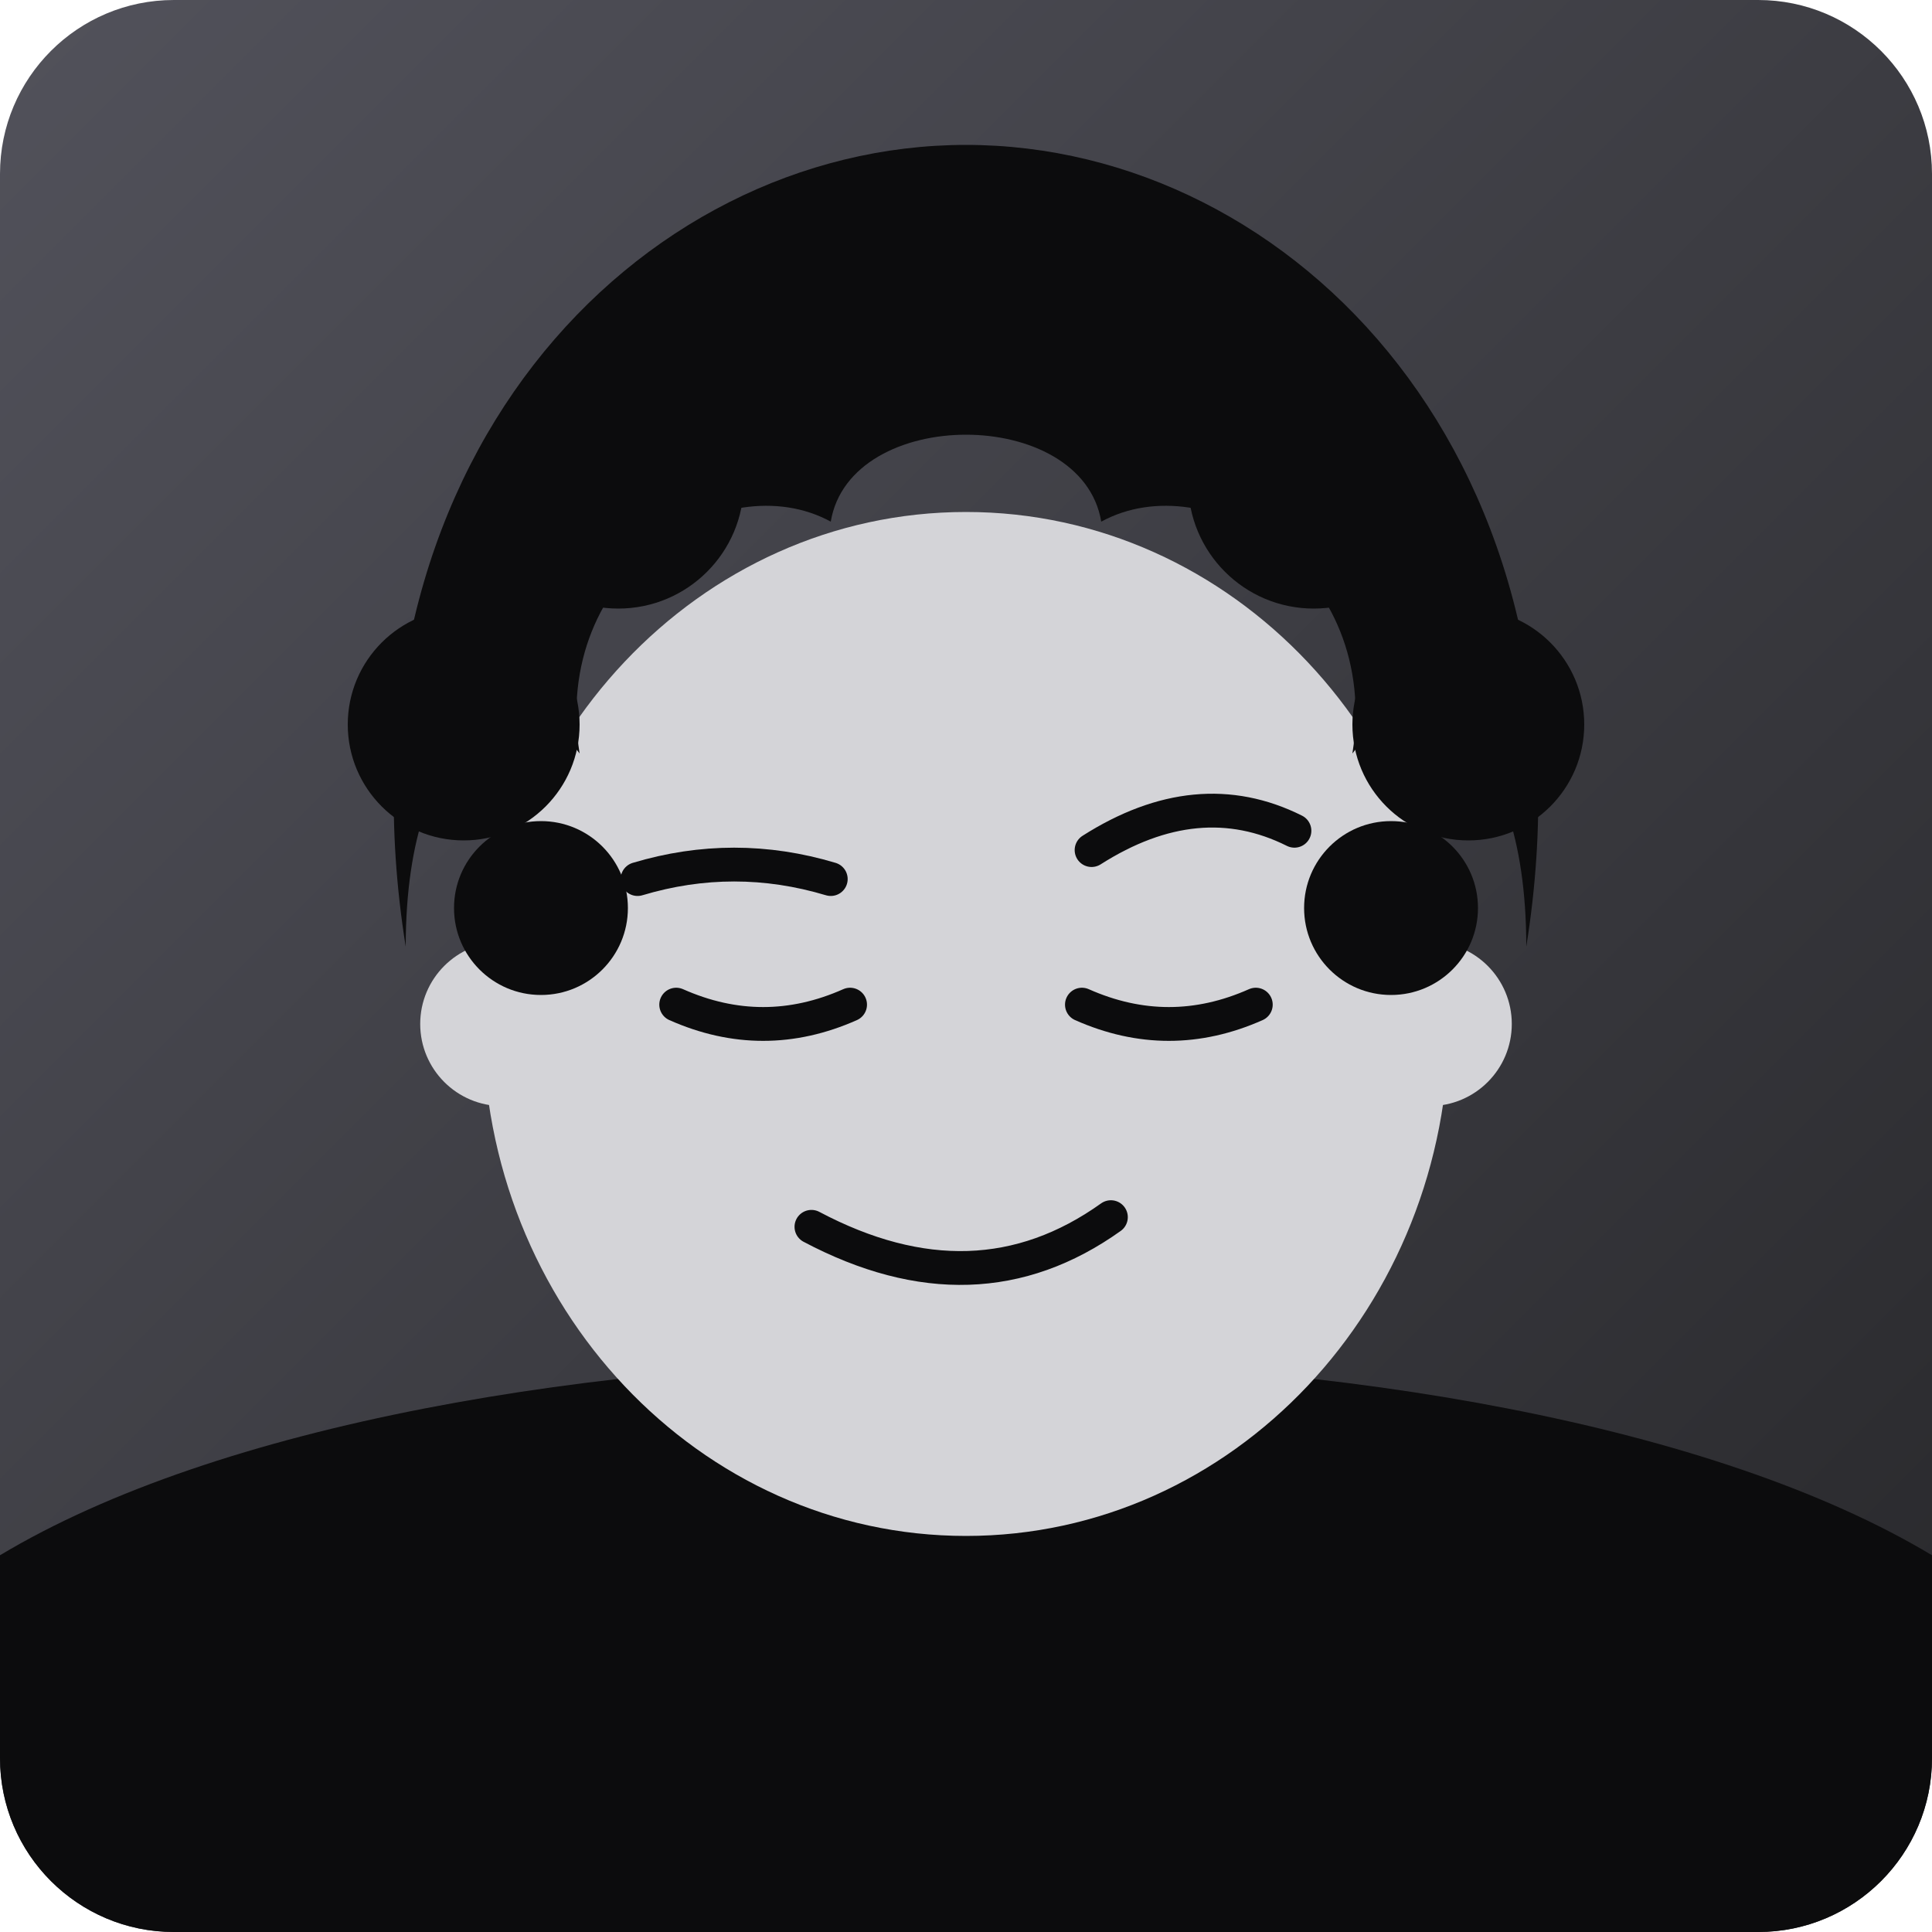
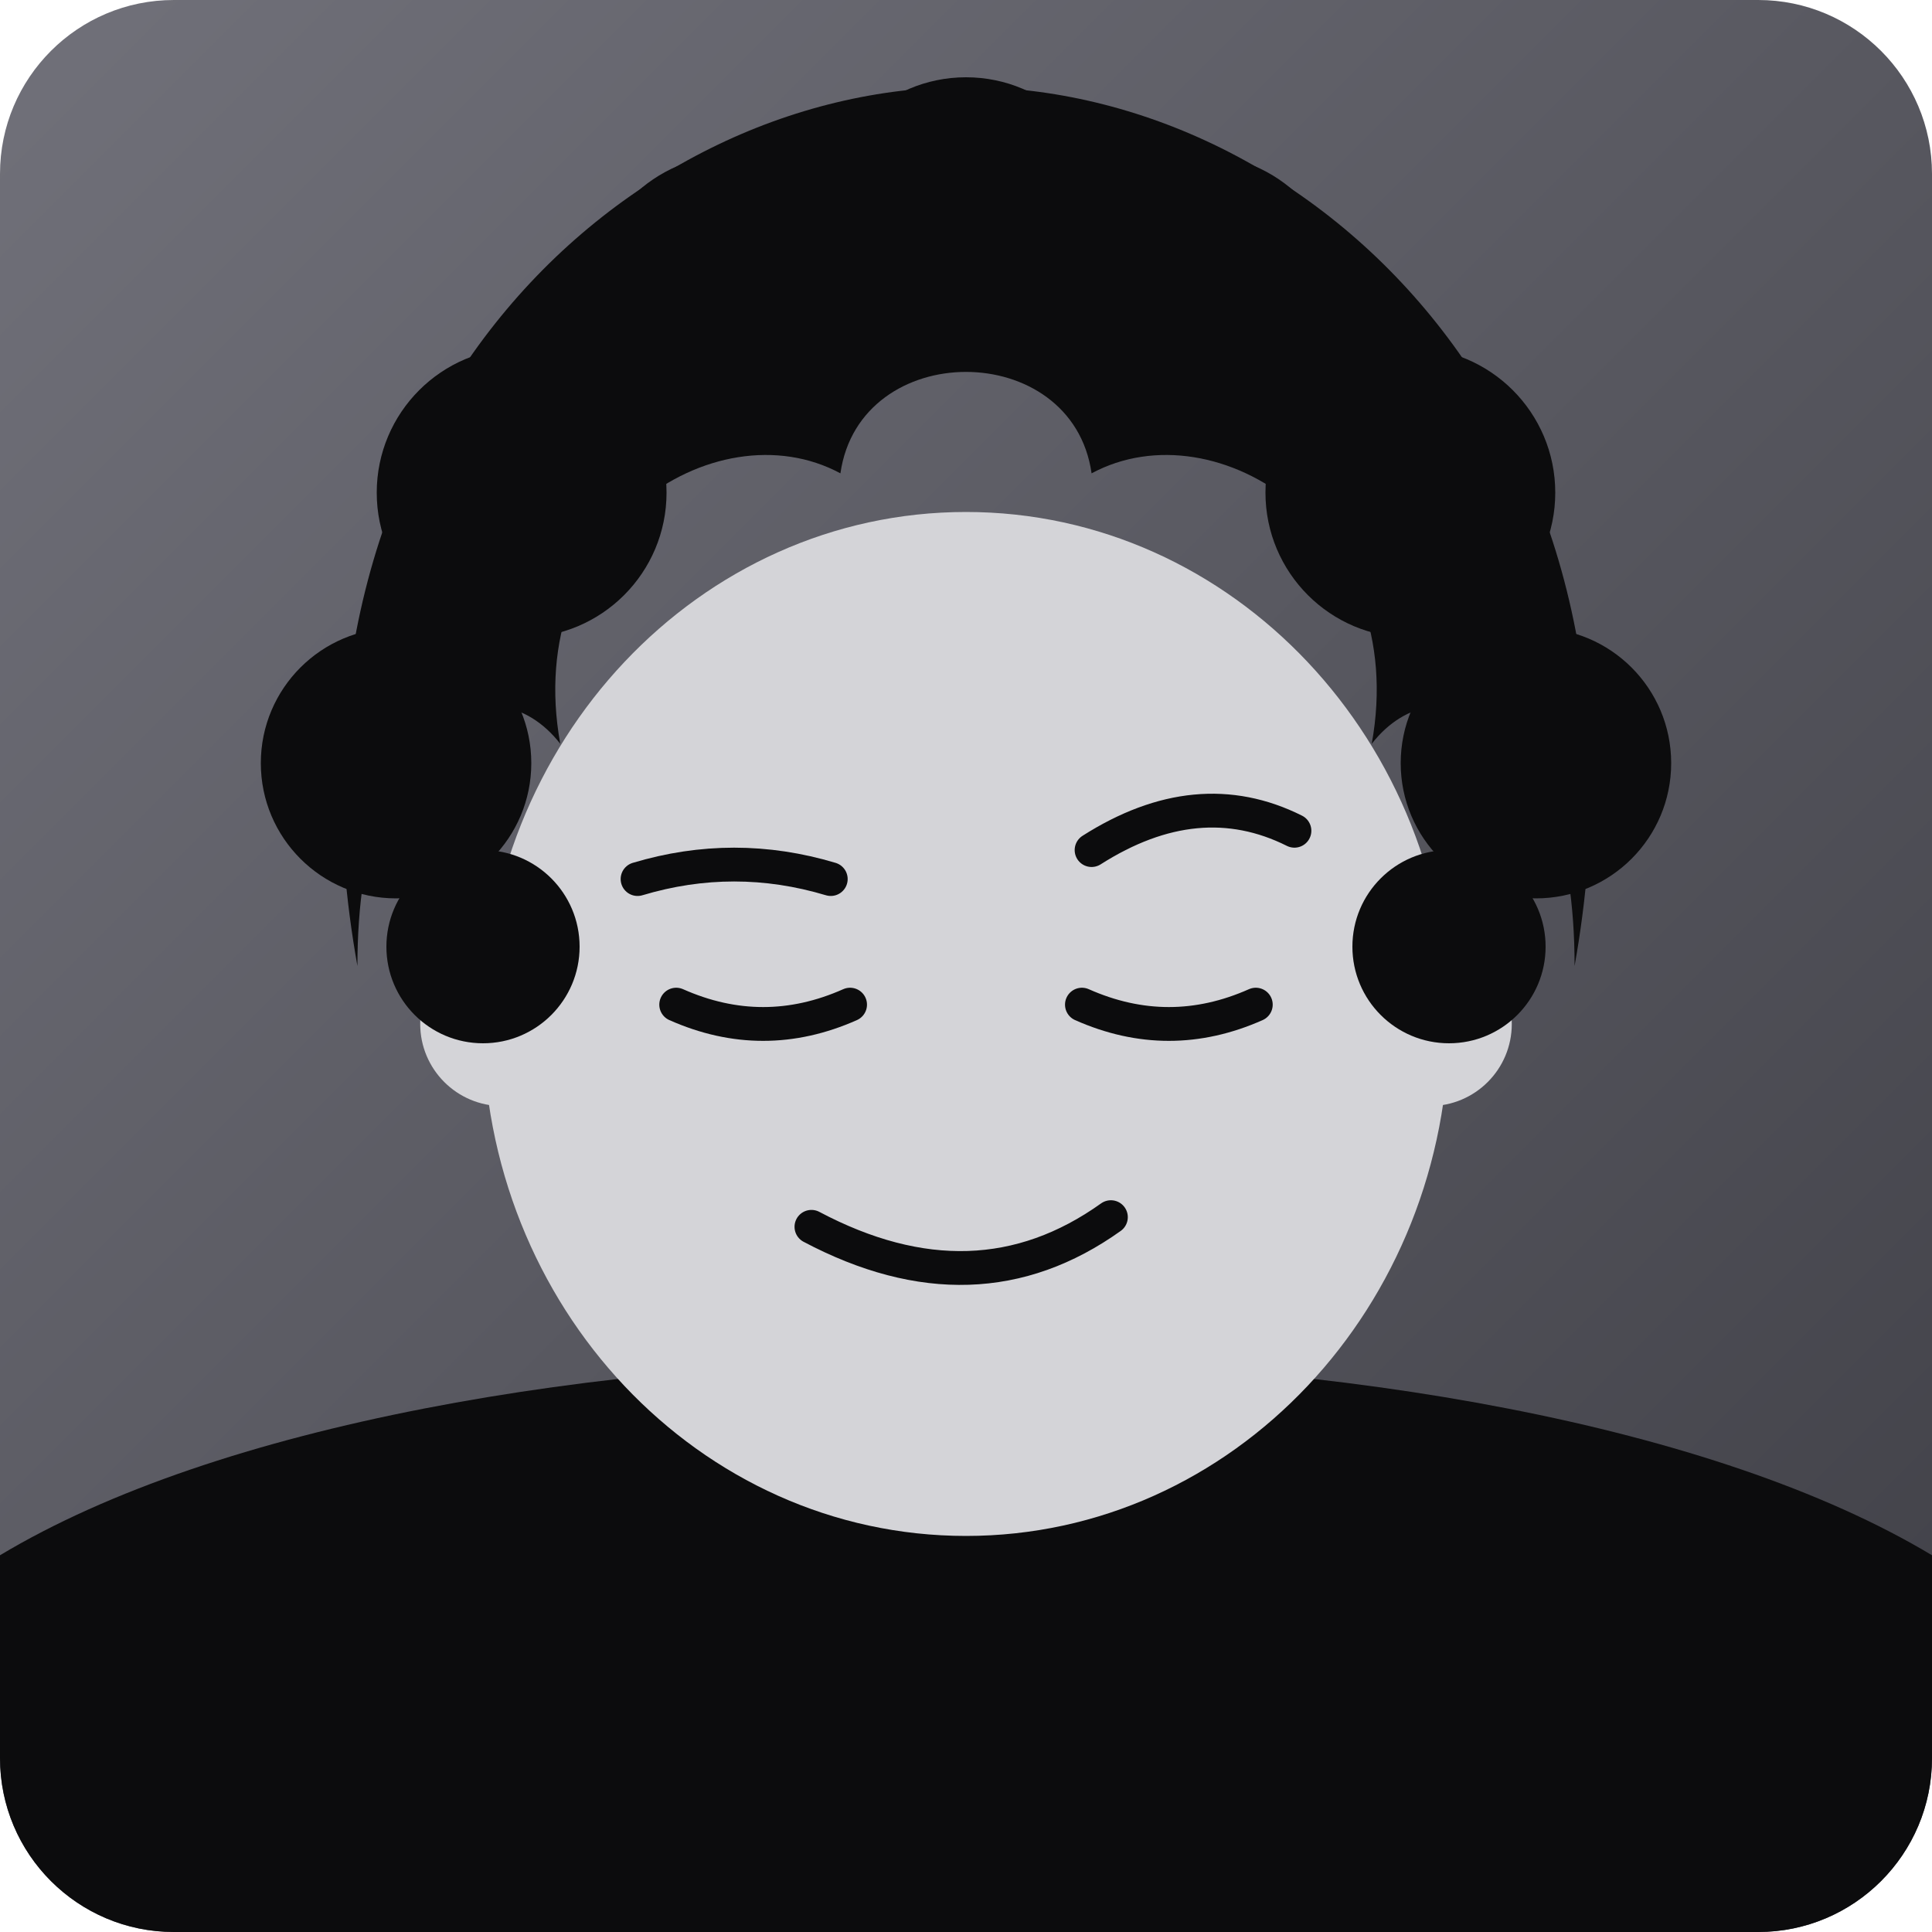
<svg xmlns="http://www.w3.org/2000/svg" viewBox="0 0 400 400">
  <defs>
    <linearGradient id="card" x1="0" y1="0" x2="1" y2="1">
-       <stop offset="0%" stop-color="#52525b" />
-       <stop offset="100%" stop-color="#27272a" />
+       <stop offset="0%" stop-color="#71717a" />
+       <stop offset="100%" stop-color="#3f3f46" />
    </linearGradient>
    <clipPath id="frame">
      <rect width="400" height="400" rx="36" />
    </clipPath>
  </defs>
  <rect width="400" height="400" rx="36" fill="url(#card)" />
  <g clip-path="url(#frame)">
    <path d="M0 400 L0 322 C90 268 310 268 400 322 L400 400 Z" fill="#0c0c0d" />
    <rect x="176" y="252" width="48" height="48" fill="#d4d4d8" />
    <circle cx="104" cy="212" r="17" fill="#d4d4d8" />
    <circle cx="296" cy="212" r="17" fill="#d4d4d8" />
    <ellipse cx="200" cy="212" rx="100" ry="106" fill="#d4d4d8" />
-     <path d="M84 196              C68 96 132 30 200 30              C268 30 332 96 316 196              C316 150 292 140 280 156              C286 118 250 96 228 108              C224 84 176 84 172 108              C150 96 114 118 120 156              C108 140 84 150 84 196 Z" fill="#0c0c0d" />
-     <circle cx="96" cy="150" r="24" fill="#0c0c0d" />
-     <circle cx="128" cy="100" r="26" fill="#0c0c0d" />
-     <circle cx="172" cy="70" r="26" fill="#0c0c0d" />
-     <circle cx="228" cy="70" r="26" fill="#0c0c0d" />
-     <circle cx="272" cy="100" r="26" fill="#0c0c0d" />
-     <circle cx="304" cy="150" r="24" fill="#0c0c0d" />
-     <circle cx="112" cy="188" r="18" fill="#0c0c0d" />
-     <circle cx="288" cy="188" r="18" fill="#0c0c0d" />
+     <path d="M74 200              C54 88 128 18 200 18              C272 18 346 88 326 200              C326 148 298 136 284 154              C292 110 252 84 226 98              C222 70 178 70 174 98              C148 84 108 110 116 154              C102 136 74 148 74 200 Z" fill="#0c0c0d" />
+     <circle cx="82" cy="158" r="28" fill="#0c0c0d" />
+     <circle cx="108" cy="102" r="30" fill="#0c0c0d" />
+     <circle cx="152" cy="62" r="30" fill="#0c0c0d" />
+     <circle cx="200" cy="46" r="30" fill="#0c0c0d" />
+     <circle cx="248" cy="62" r="30" fill="#0c0c0d" />
+     <circle cx="292" cy="102" r="30" fill="#0c0c0d" />
+     <circle cx="318" cy="158" r="28" fill="#0c0c0d" />
+     <circle cx="100" cy="196" r="20" fill="#0c0c0d" />
+     <circle cx="300" cy="196" r="20" fill="#0c0c0d" />
    <path d="M226 176 q22 -14 42 -4" fill="none" stroke="#0c0c0d" stroke-width="7" stroke-linecap="round" />
    <path d="M132 182 q20 -6 40 0" fill="none" stroke="#0c0c0d" stroke-width="7" stroke-linecap="round" />
    <path d="M140 208 q18 8 36 0" fill="none" stroke="#0c0c0d" stroke-width="7" stroke-linecap="round" />
    <path d="M224 208 q18 8 36 0" fill="none" stroke="#0c0c0d" stroke-width="7" stroke-linecap="round" />
    <path d="M168 254 q34 18 62 -2" fill="none" stroke="#0c0c0d" stroke-width="7" stroke-linecap="round" />
  </g>
</svg>
